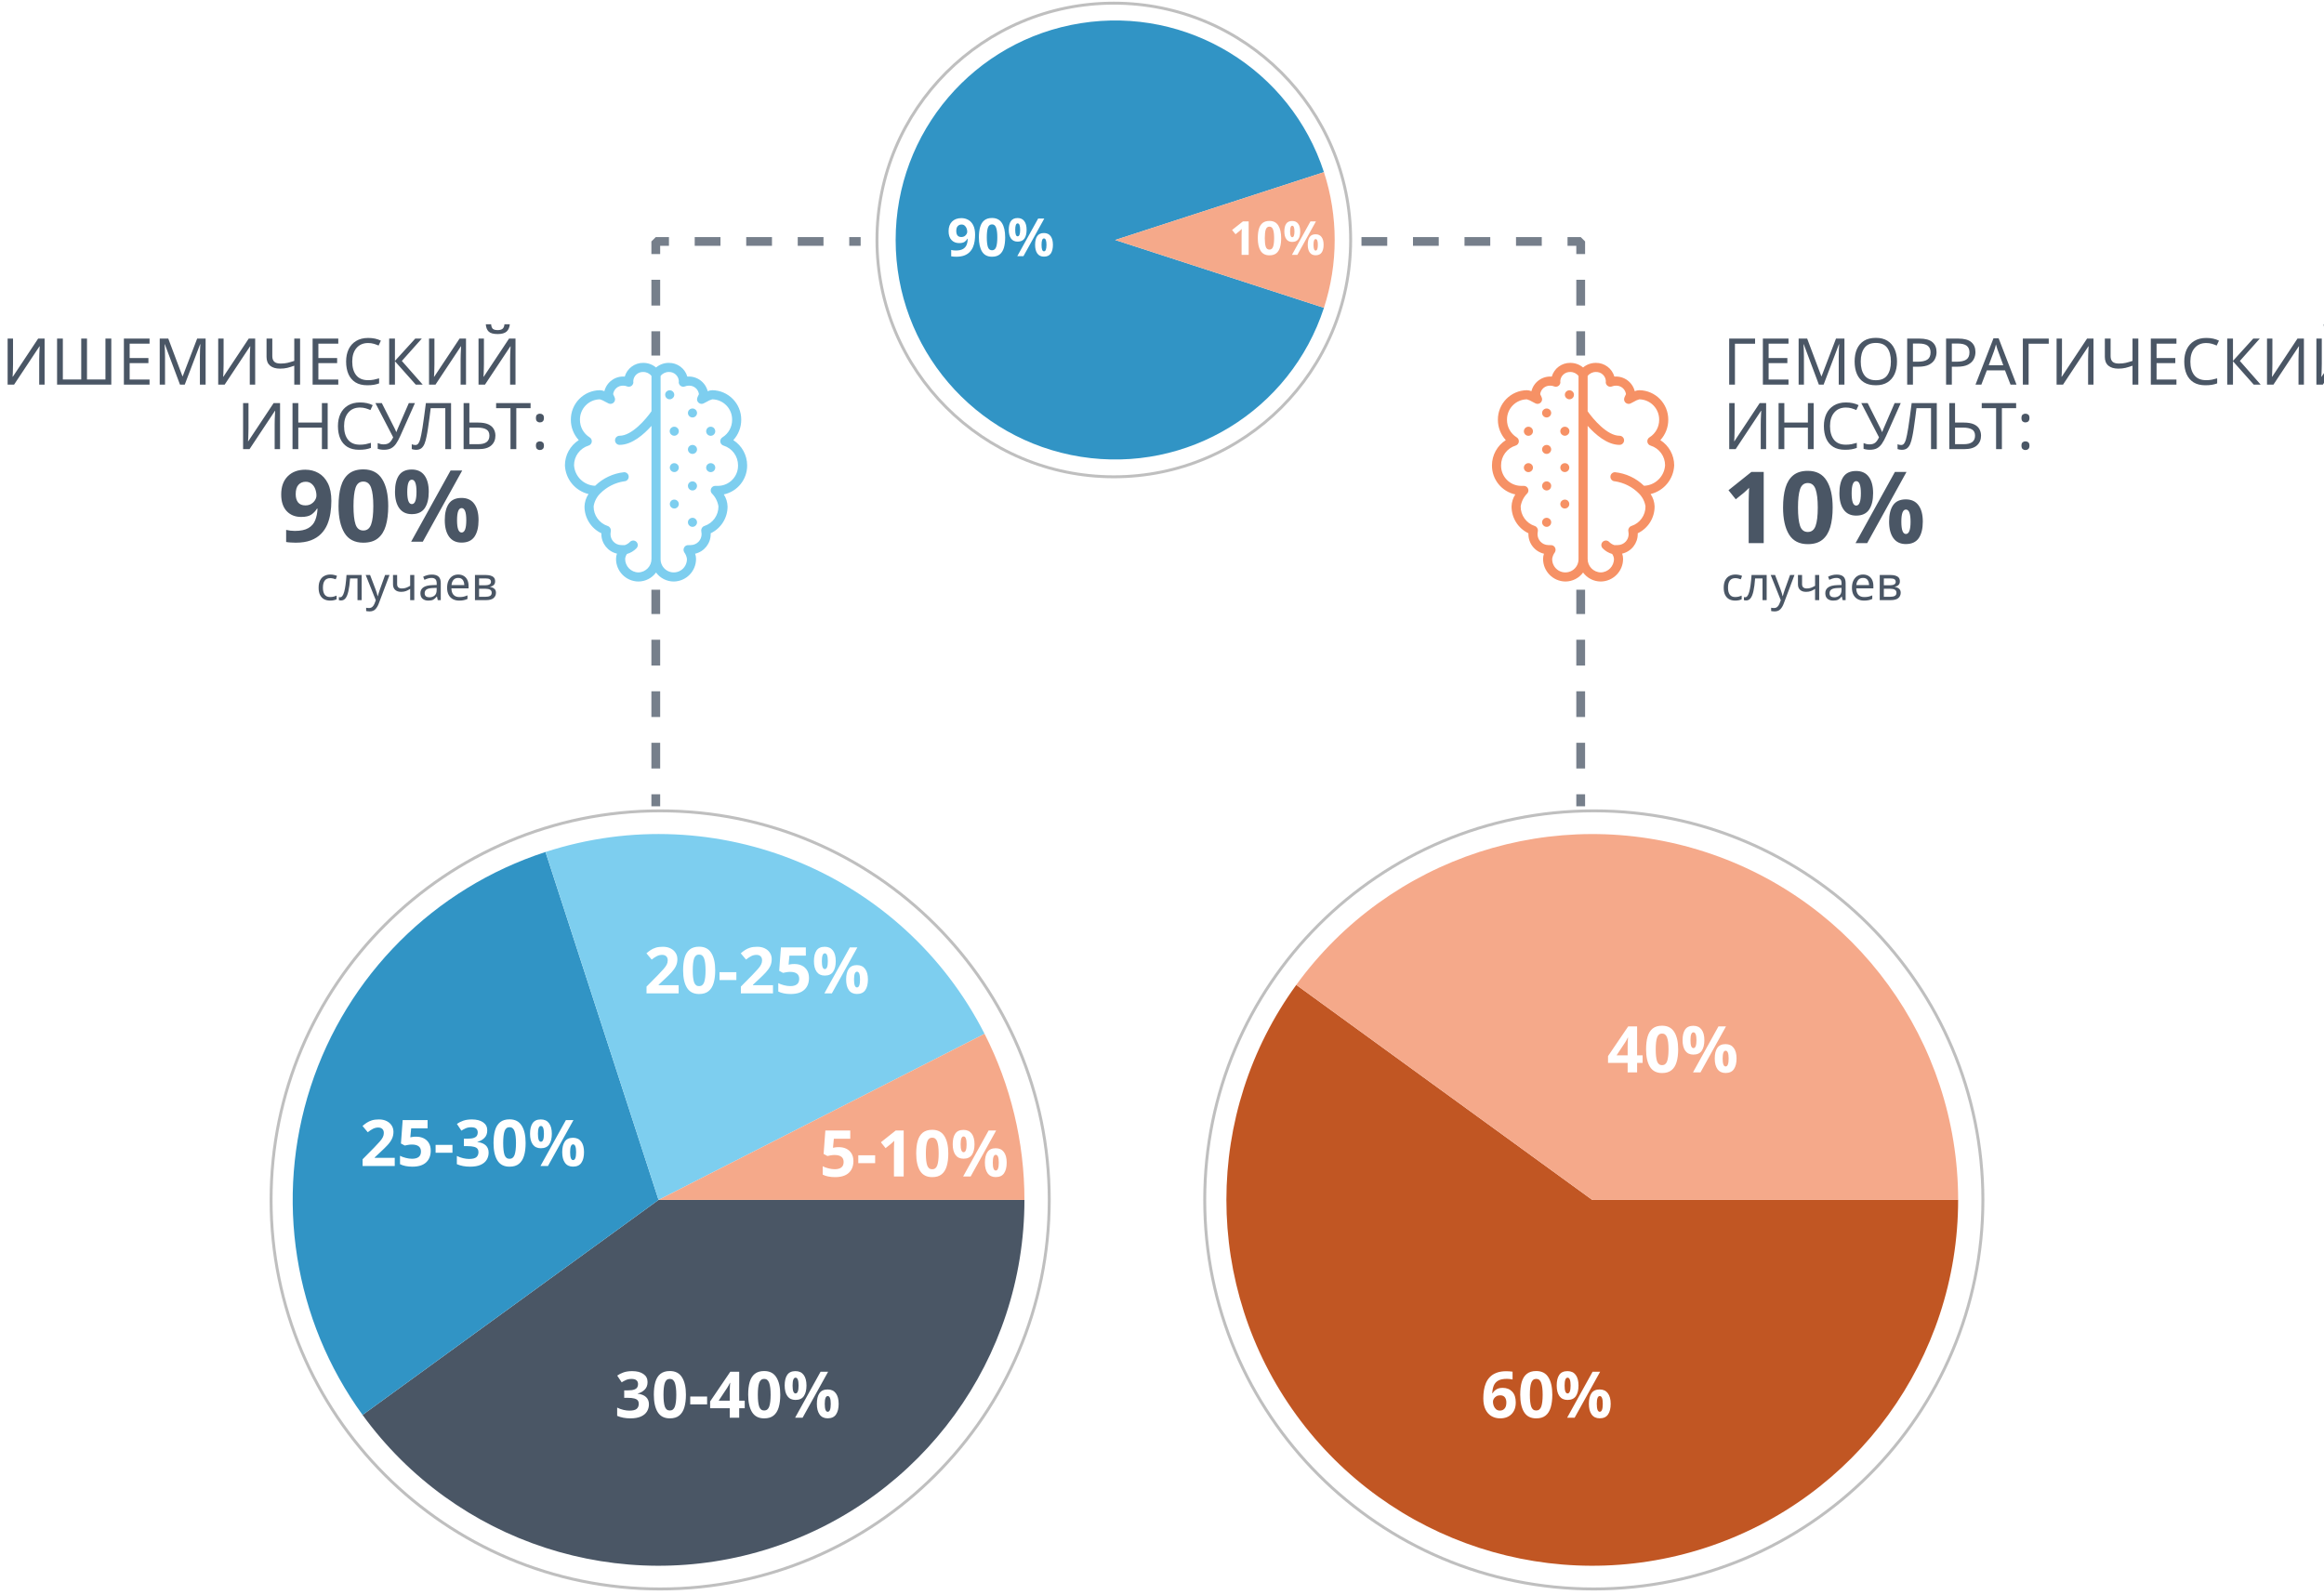
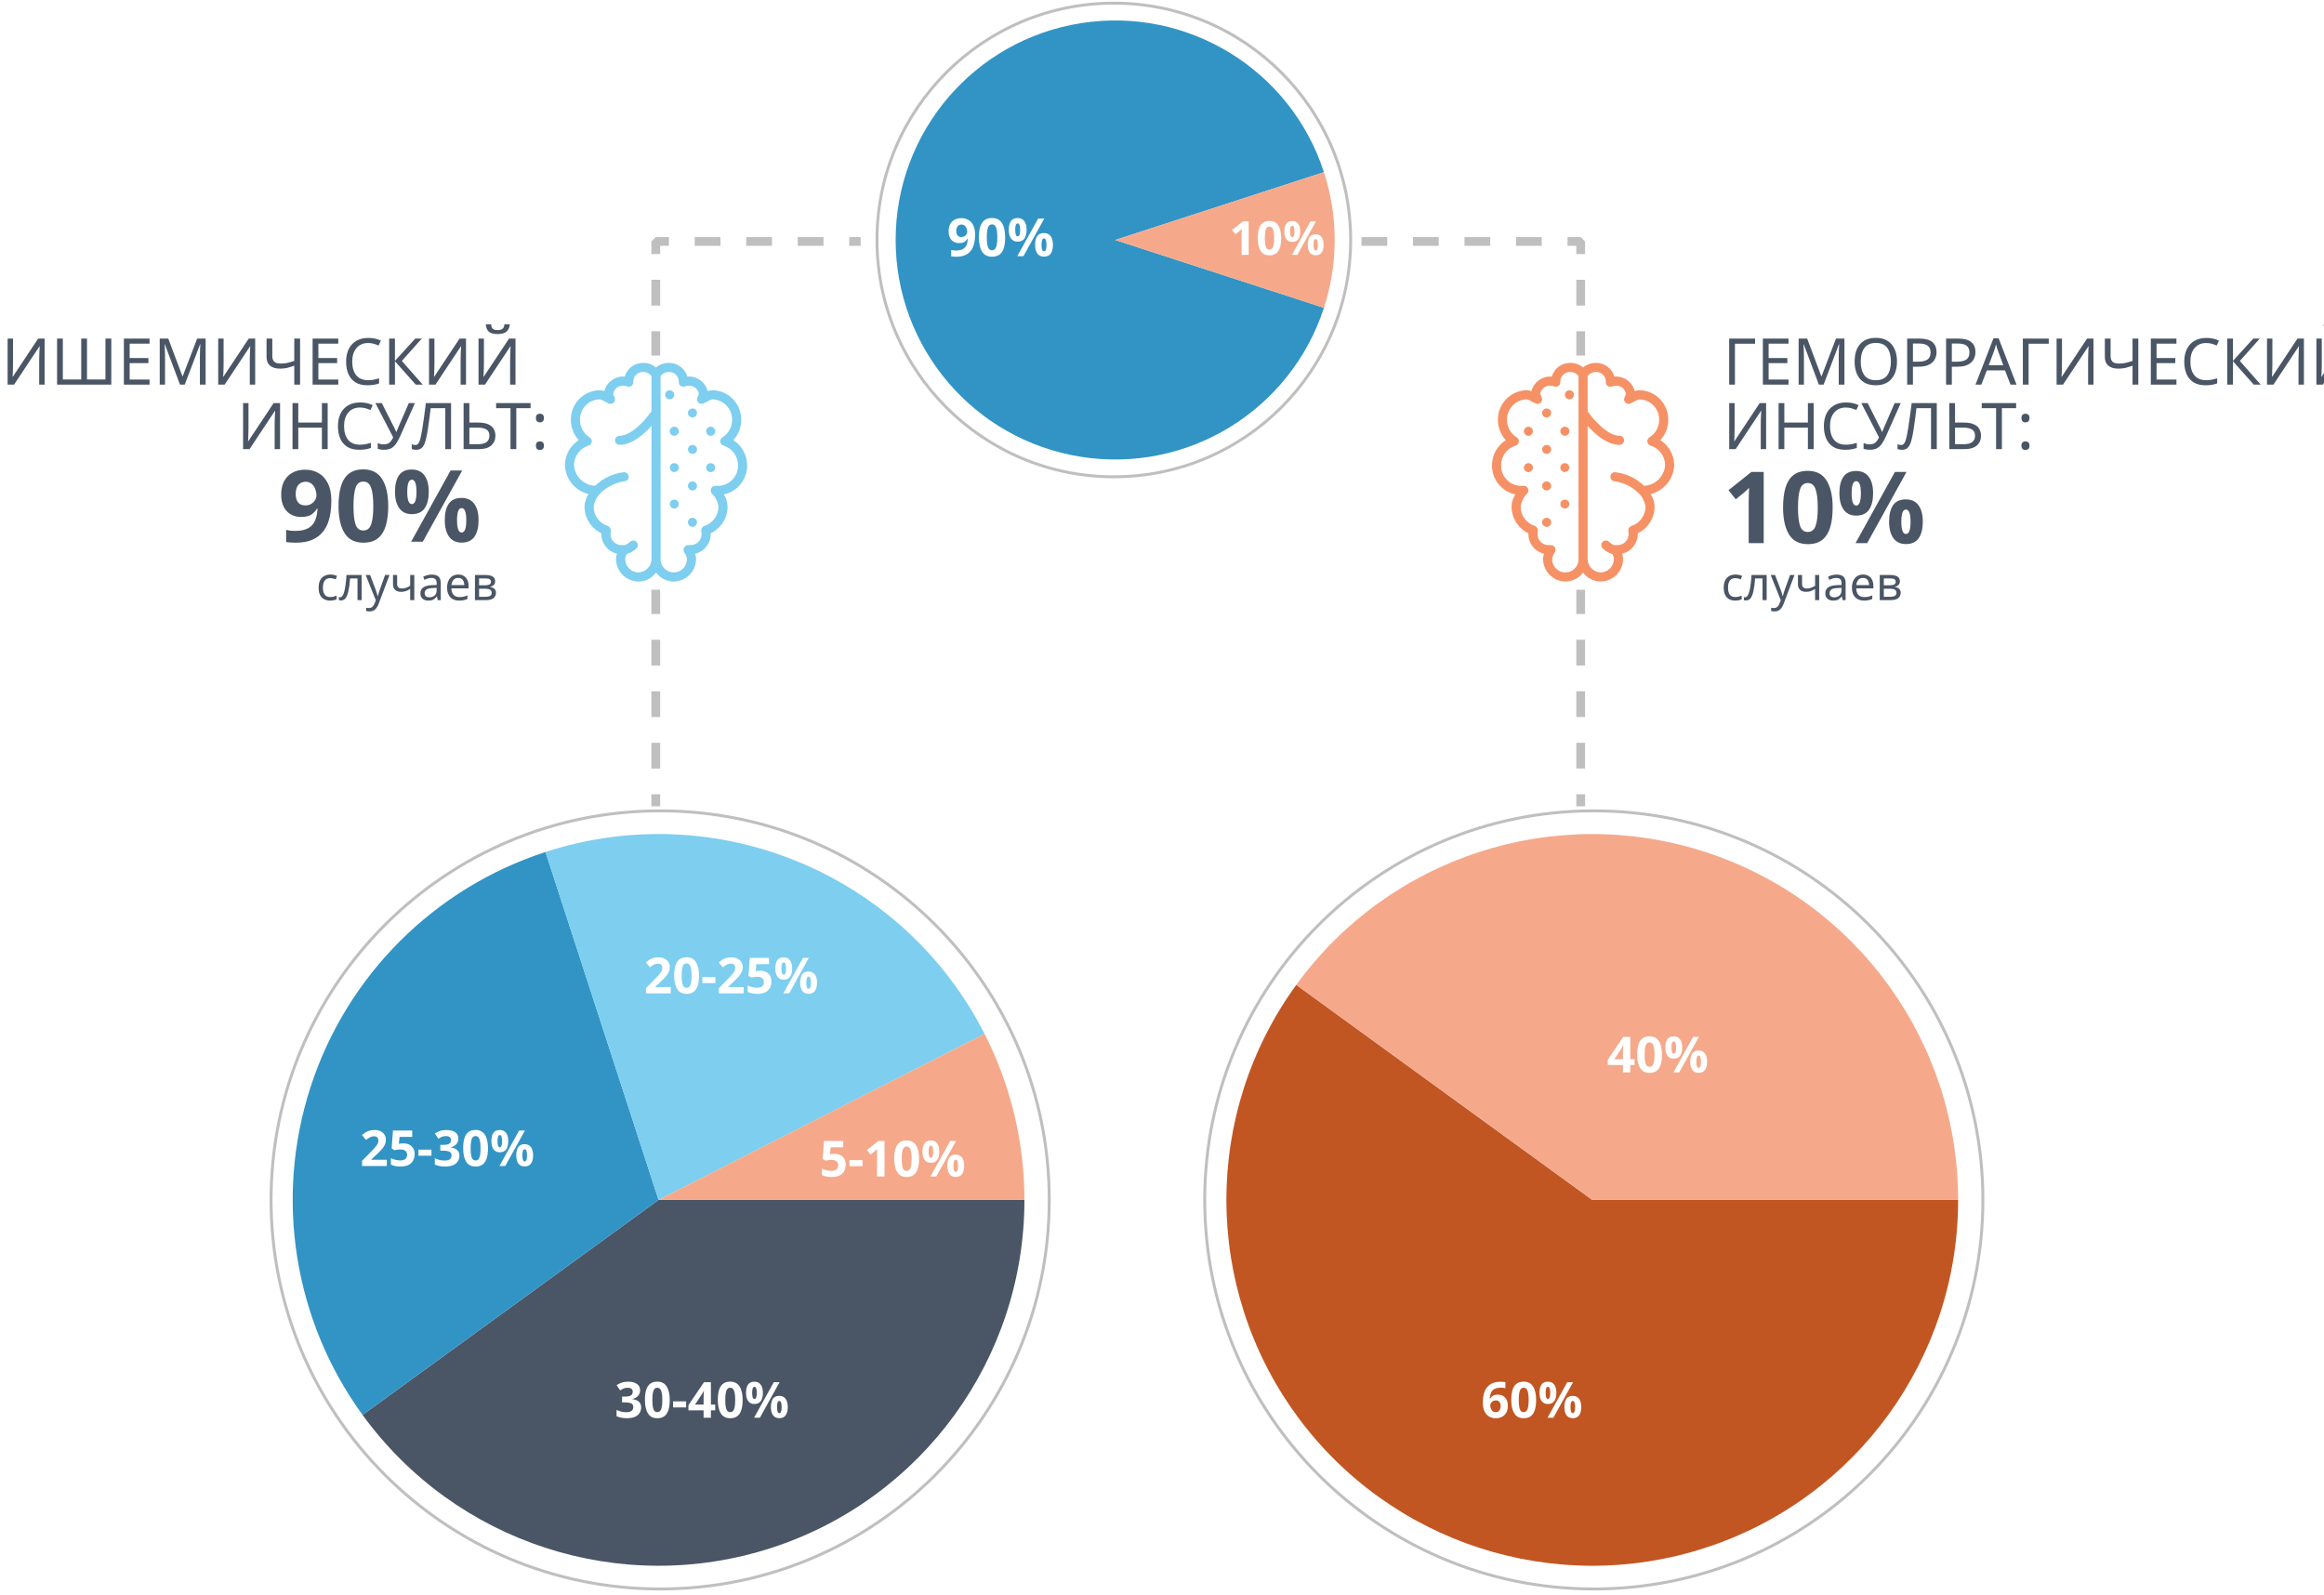
- <svg xmlns="http://www.w3.org/2000/svg" xmlns:xlink="http://www.w3.org/1999/xlink" viewBox="0 0 794 545">
+ <svg xmlns="http://www.w3.org/2000/svg" xmlns:xlink="http://www.w3.org/1999/xlink" viewBox="0 0 794 545" width="95%">
  <defs>
    <symbol id="brain" viewBox="0 0 736 737">
      <path d="M602.303,273.946 c15.686,-17.053 24.383,-39.383 24.363,-62.553 c0.477,-49.804 -39.442,-90.6 -89.245,-91.205 c-4.832,0.121 -9.602,1.124 -14.072,2.96 c-7.148,-28.246 -33.632,-47.214 -62.676,-44.89 C453.326,52.917 429.943,35.614 403.56,36 c-14.36,-0.056 -28.277,4.973 -39.285,14.196 C353.267,40.973 339.35,35.944 324.99,36 c-26.383,-0.386 -49.767,16.917 -57.113,42.259 c-29.062,-2.39 -55.583,16.606 -62.676,44.89 c-4.471,-1.836 -9.24,-2.839 -14.072,-2.96 c-49.803,0.605 -89.722,41.401 -89.245,91.205 c-0.02,23.17 8.678,45.5 24.363,62.553 c-26.53,16.962 -42.588,46.273 -42.602,77.763 c1.809,42.336 31.424,78.361 72.61,88.327 c-7.541,11.265 -11.793,24.409 -12.277,37.956 c-0.248,35.379 20.012,67.702 51.96,82.901 c-0.027,0.698 -0.041,1.411 -0.041,2.124 c-0.122,28.948 19.829,54.118 48.041,60.606 c-1.855,5.039 -2.824,10.361 -2.863,15.73 c-0.338,38.342 30.419,69.725 68.76,70.157 c21.503,-0.07 41.7,-10.329 54.44,-27.651 c12.74,17.322 32.938,27.581 54.44,27.651 c38.341,-0.433 69.098,-31.815 68.76,-70.157 c-0.037,-5.271 -0.968,-10.497 -2.754,-15.456 c28.231,-6.614 48.128,-31.886 47.932,-60.881 c0,-0.713 -0.014,-1.426 -0.041,-2.124 c31.949,-15.199 52.208,-47.522 51.961,-82.901 c-0.43,-13.078 -4.424,-25.791 -11.552,-36.764 c42.181,-8.981 72.224,-46.395 71.884,-89.52 C644.891,320.22 628.833,290.908 602.303,273.946 zM309.834,681.449 c-22.85,-0.416 -41.053,-19.244 -40.697,-42.095 c0.631,-5.261 2.512,-10.295 5.484,-14.681 c10.894,-3.123 20.811,-8.975 28.812,-17 c3.728,-3.356 5.379,-8.447 4.332,-13.353 s-4.634,-8.879 -9.406,-10.421 s-10.006,-0.419 -13.726,2.945 c-4.53,4.882 -10.239,8.516 -16.58,10.552 c-0.961,-0.066 -1.927,-0.032 -2.881,0.103 c-0.259,0.009 -0.492,-0.166 -0.75,-0.144 c-1.165,0.082 -3.028,0 -4.646,-0.041 l-2.986,-0.056 c-18.51,-0.419 -33.191,-15.732 -32.832,-34.242 c0.084,-3.049 0.404,-6.086 0.96,-9.085 c1.052,-6.818 -3.01,-13.39 -9.578,-15.498 c-26.067,-8.553 -43.588,-33.01 -43.301,-60.442 c2.329,-15.062 9.438,-28.979 20.278,-39.693 c19.897,-20.112 45.761,-33.259 73.735,-37.479 c7.75,0 14.031,-6.282 14.031,-14.032 c0,-7.749 -6.281,-14.031 -14.031,-14.031 c-33.65,3.521 -65.138,18.26 -89.396,41.845 c-34.519,-1.338 -62.502,-28.435 -64.95,-62.892 c-0.141,-27.918 17.989,-52.645 44.656,-60.908 c5.341,-1.567 9.249,-6.143 9.962,-11.663 c0.713,-5.52 -1.905,-10.938 -6.673,-13.81 c-18.619,-11.578 -29.873,-32.009 -29.708,-53.934 c-0.494,-34.312 26.872,-62.554 61.183,-63.142 c6.026,1.728 11.778,4.298 17.087,7.633 c3.796,2.097 7.304,4.001 10.168,5.248 c4.707,2.035 10.149,1.342 14.195,-1.809 c4.047,-3.15 6.054,-8.256 5.234,-13.319 c-0.752,-3.285 -1.97,-6.446 -3.617,-9.386 c-0.699,-1.48 -1.467,-3.056 -2.028,-4.33 c2.01,-15.455 15.508,-26.805 31.078,-26.131 c4.002,-0.054 7.972,0.72 11.661,2.274 c4.906,2.054 10.55,1.18 14.605,-2.262 c4.055,-3.442 5.835,-8.869 4.605,-14.044 c0.832,-16.248 14.618,-28.78 30.872,-28.063 c9.874,-0.1 19.223,4.438 25.254,12.257 v108.708 c-16.404,23.654 -60.172,75.476 -98.221,75.476 c-7.749,0 -14.031,6.282 -14.031,14.032 s6.282,14.031 14.031,14.031 c38.261,0 74.815,-32.342 98.221,-58.575 v409.363 C350.673,662.123 332.602,680.949 309.834,681.449 zM555.947,414.851 h-9.263 c-5.415,-0.003 -10.348,3.111 -12.676,8 c-2.327,4.89 -1.634,10.682 1.782,14.884 c11.042,10.853 18.306,24.965 20.719,40.258 c0.287,27.434 -17.234,51.89 -43.301,60.442 c-6.569,2.108 -10.631,8.68 -9.579,15.498 c0.556,2.999 0.877,6.036 0.961,9.085 c0.359,18.51 -14.322,33.823 -32.832,34.242 l-3.303,0.083 c-1.479,0.056 -3.261,0.068 -3.809,0.123 c-5.384,-0.64 -10.644,1.934 -13.442,6.577 c-2.923,4.737 -2.944,10.712 -0.056,15.471 c4.335,5.838 7.172,12.65 8.262,19.84 c0.561,14.853 -7.044,28.822 -19.821,36.415 s-28.683,7.593 -41.46,0 c-12.777,-7.592 -20.383,-21.562 -19.823,-36.414 V76.32 c6.031,-7.819 15.38,-12.357 25.254,-12.257 c16.276,-0.676 30.08,11.84 30.995,28.104 c-1.258,5.152 0.495,10.574 4.532,14.015 c4.037,3.44 9.669,4.311 14.556,2.25 c3.689,-1.554 7.659,-2.329 11.661,-2.274 c15.57,-0.673 29.068,10.676 31.078,26.131 c-0.562,1.274 -1.329,2.85 -2.028,4.33 c-1.647,2.94 -2.865,6.101 -3.617,9.386 c-0.819,5.062 1.188,10.168 5.234,13.319 c4.046,3.15 9.488,3.844 14.195,1.809 c2.864,-1.247 6.372,-3.151 10.167,-5.248 c5.309,-3.335 11.062,-5.905 17.088,-7.633 c34.312,0.587 61.677,28.829 61.183,63.142 c0.165,21.925 -11.089,42.356 -29.708,53.934 c-4.767,2.872 -7.386,8.291 -6.673,13.81 c0.713,5.52 4.621,10.096 9.962,11.663 c26.667,8.263 44.797,32.99 44.657,60.908 C617.41,385.94 590.177,414.179 555.947,414.851 L555.947,414.851 z" />
      <path d="M416.18,144.032 c2.694,-2.555 4.221,-6.105 4.221,-9.818 c0,-3.713 -1.526,-7.263 -4.221,-9.818 c-5.46,-5.331 -14.176,-5.331 -19.636,0 c-1.427,1.181 -2.495,2.738 -3.083,4.495 c-0.777,1.667 -1.162,3.491 -1.123,5.331 c-0.064,5.681 3.341,10.827 8.595,12.988 C406.187,149.371 412.228,148.112 416.18,144.032 L416.18,144.032 z" />
      <path d="M481.857,514.193 c-5.209,-2.144 -11.196,-0.926 -15.153,3.083 c-2.732,2.531 -4.262,6.103 -4.208,9.826 c-0.038,1.839 0.346,3.662 1.122,5.33 c0.585,1.755 1.653,3.309 3.083,4.481 c2.529,2.735 6.101,4.27 9.826,4.22 c1.841,0.06 3.669,-0.325 5.33,-1.122 c1.756,-0.59 3.309,-1.663 4.481,-3.097 c2.694,-2.555 4.22,-6.105 4.22,-9.818 s-1.525,-7.263 -4.22,-9.817 C485.165,515.849 483.612,514.778 481.857,514.193 z" />
      <path d="M466.701,405.025 c-1.427,1.181 -2.495,2.738 -3.083,4.495 c-0.777,1.667 -1.162,3.49 -1.123,5.33 c-0.096,6.396 4.147,12.047 10.315,13.741 c6.169,1.693 12.702,-0.998 15.887,-6.547 c3.185,-5.548 2.214,-12.547 -2.359,-17.02 C480.878,399.695 472.161,399.695 466.701,405.025 z" />
      <path d="M486.338,292.774 c-5.46,-5.331 -14.177,-5.331 -19.637,0 c-1.427,1.181 -2.495,2.738 -3.083,4.494 c-0.777,1.667 -1.162,3.491 -1.123,5.331 c0.118,7.665 6.366,13.816 14.031,13.816 c7.666,0 13.913,-6.151 14.031,-13.816 c0.032,-1.839 -0.351,-3.661 -1.122,-5.331 C488.843,295.51 487.77,293.954 486.338,292.774 L486.338,292.774 z" />
      <path d="M486.338,180.521 c-5.46,-5.331 -14.177,-5.331 -19.637,0 c-1.427,1.181 -2.495,2.738 -3.083,4.495 c-0.777,1.667 -1.162,3.491 -1.123,5.331 c0.118,7.665 6.366,13.815 14.031,13.815 c7.666,0 13.913,-6.151 14.031,-13.815 c0.032,-1.839 -0.351,-3.661 -1.122,-5.331 C488.843,183.258 487.77,181.702 486.338,180.521 L486.338,180.521 z" />
      <path d="M430.212,461.151 c-5.461,-5.33 -14.177,-5.33 -19.637,0 c-4.342,4.479 -5.164,11.305 -2.009,16.688 c3.154,5.382 9.511,8 15.541,6.4 c6.029,-1.6 10.253,-7.024 10.324,-13.263 c0.032,-1.839 -0.352,-3.661 -1.122,-5.33 C432.717,463.889 431.644,462.332 430.212,461.151 L430.212,461.151 z" />
      <path d="M542.464,348.899 c-5.46,-5.331 -14.177,-5.331 -19.637,0 c-1.427,1.181 -2.495,2.738 -3.083,4.495 c-0.777,1.667 -1.162,3.49 -1.123,5.33 c0.118,7.665 6.366,13.815 14.031,13.815 c7.666,0 13.913,-6.15 14.031,-13.815 c0.033,-1.839 -0.352,-3.661 -1.122,-5.33 C544.969,351.637 543.896,350.079 542.464,348.899 L542.464,348.899 z" />
      <path d="M430.212,348.899 c-5.46,-5.331 -14.177,-5.331 -19.637,0 c-4.342,4.479 -5.164,11.305 -2.009,16.688 c3.154,5.382 9.511,8 15.541,6.4 c6.029,-1.6 10.253,-7.024 10.324,-13.263 c0.032,-1.839 -0.352,-3.661 -1.122,-5.33 C432.717,351.637 431.644,350.079 430.212,348.899 L430.212,348.899 z" />
      <path d="M410.575,236.647 c-2.731,2.531 -4.261,6.102 -4.206,9.825 c-0.066,1.842 0.319,3.671 1.122,5.33 c0.585,1.755 1.653,3.308 3.083,4.481 c2.555,2.694 6.105,4.22 9.818,4.22 s7.263,-1.526 9.818,-4.22 c1.434,-1.172 2.508,-2.725 3.099,-4.481 c0.796,-1.661 1.182,-3.489 1.122,-5.33 c0.049,-3.725 -1.484,-7.296 -4.22,-9.825 C424.752,231.317 416.035,231.317 410.575,236.647 L410.575,236.647 z" />
      <path d="M522.827,236.647 c-4.079,3.991 -5.337,10.054 -3.183,15.338 c2.155,5.284 7.294,8.738 13.001,8.738 s10.846,-3.454 13.001,-8.738 c2.154,-5.284 0.896,-11.347 -3.183,-15.338 C537.004,231.317 528.288,231.317 522.827,236.647 L522.827,236.647 z" />
    </symbol>
  </defs>
  <use xlink:href="#brain" transform="matrix( 0.15, 0, 0, 0.15, 165, 120)" fill="#7dceef" />
  <use xlink:href="#brain" transform="matrix( -0.15, 0, 0, 0.15, 600, 120)" fill="#F69165" />
  <g>
-     <path fill-rule="evenodd" stroke="rgb(118, 127, 139)" stroke-width="3px" stroke-dasharray="8.3, 0.5, 0" stroke-linecap="butt" stroke-linejoin="bevel" fill="none" d="M224.049,121.500 L224.049,82.500 L294.042,82.500 " />
-     <path fill-rule="evenodd" stroke="rgb(118, 127, 139)" stroke-width="3px" stroke-dasharray="8.3, 0.5, 0" stroke-linecap="butt" stroke-linejoin="bevel" fill="none" d="M224.049,201.500 L224.049,275.500" />
-     <path fill-rule="evenodd" stroke="rgb(118, 127, 139)" stroke-width="3px" stroke-dasharray="8.3, 0.5, 0" stroke-linecap="butt" stroke-linejoin="bevel" fill="none" d="M540.049,121.500 L540.049,82.500 L464.042,82.500 " />
-     <path fill-rule="evenodd" stroke="rgb(118, 127, 139)" stroke-width="3px" stroke-dasharray="8.3, 0.5, 0" stroke-linecap="butt" stroke-linejoin="bevel" fill="none" d="M540.049,201.500 L540.049,275.500" />
+     <path fill-rule="evenodd" stroke="rgb(191, 191, 191)" stroke-width="3px" stroke-dasharray="8.3, 0.5, 0" stroke-linecap="butt" stroke-linejoin="bevel" fill="none" d="M224.049,121.500 L224.049,82.500 L294.042,82.500 " />
+     <path fill-rule="evenodd" stroke="rgb(191, 191, 191)" stroke-width="3px" stroke-dasharray="8.3, 0.5, 0" stroke-linecap="butt" stroke-linejoin="bevel" fill="none" d="M224.049,201.500 L224.049,275.500" />
+     <path fill-rule="evenodd" stroke="rgb(191, 191, 191)" stroke-width="3px" stroke-dasharray="8.3, 0.5, 0" stroke-linecap="butt" stroke-linejoin="bevel" fill="none" d="M540.049,121.500 L540.049,82.500 L464.042,82.500 " />
+     <path fill-rule="evenodd" stroke="rgb(191, 191, 191)" stroke-width="3px" stroke-dasharray="8.3, 0.5, 0" stroke-linecap="butt" stroke-linejoin="bevel" fill="none" d="M540.049,201.500 L540.049,275.500" />
  </g>
  <text font-family="Ubuntu" fill="rgb(74, 86, 101)" transform="matrix( 0.9986159, 0, 0, 1.001906,588.6412, 131.4238)" font-weight="300" font-size="22px">
    <tspan x="0">ГЕМОРРАГИЧЕСКИЙ</tspan>
    <tspan x="0" dy="22">ИНСУЛЬТ:</tspan>
  </text>
  <text font-family="Ubuntu" fill="rgb(74, 86, 101)" transform="matrix( 0.9986159, 0, 0, 1.001906,588.5478, 185.5886)" font-weight="bold" font-size="34px">
		10%
	</text>
  <text font-family="Ubuntu" fill="rgb(74, 86, 101)" transform="matrix( 0.9986159, 0, 0, 1.001906,588.0388, 205.0651)" font-weight="300" font-size="16px">
		случаев
	</text>
  <text font-family="Ubuntu" fill="rgb(74, 86, 101)" transform="matrix( 1.000635, 0, 0, 1.001906,0.448238, 131.4238)" font-weight="300" width="100" font-size="22px">
    <tspan x="0">ИШЕМИЧЕСКИЙ</tspan>
    <tspan dx="-103" dy="22">ИНСУЛЬТ:</tspan>
  </text>
  <text font-family="Ubuntu" fill="rgb(74, 86, 101)" transform="matrix( 1.000635, 0, 0, 1.001906,94.97809, 185.0886)" font-weight="bold" font-size="34px">
		90%
	</text>
  <text font-family="Ubuntu" fill="rgb(74, 86, 101)" transform="matrix( 1.000635, 0, 0, 1.001906,107.9822, 205.0651)" font-weight="300" font-size="16px">
		случаев
	</text>
  <g>
    <path d="M125,0A125,125 0 1,1 -101.127,-73.473L0,0Z" transform="translate(544,410)" fill="rgb(193,86,35)" />
    <path d="M-101.127,-73.473A125,125 0 0,1 125,0L0,0Z" transform="translate(544,410)" fill="rgb(245,169,138)" />
    <path fill-rule="evenodd" stroke="rgb(191, 191, 191)" stroke-width="1px" stroke-linecap="butt" stroke-linejoin="miter" fill="none" transform="translate(20,0)" d="M524.527,277.060 C597.942,277.060 657.458,336.580 657.458,410.000 C657.458,483.421 597.942,542.939 524.527,542.939 C451.111,542.939 391.596,483.421 391.596,410.000 C391.596,336.580 451.111,277.060 524.527,277.060 Z" />
-     <text font-family="Ubuntu" fill="rgb(255, 255, 255)" transform="matrix( 0.9994236, 0, 0, 1.000114,506.0121, 484.4269)" font-weight="bold" font-size="22px">
+     <text font-family="Ubuntu" fill="rgb(255, 255, 255)" transform="matrix( 0.9994236, 0, 0, 1.000114,506.0121, 484.4269)" font-weight="bold" font-size="17px">
			60%
		</text>
-     <text font-family="Ubuntu" fill="rgb(255, 255, 255)" transform="matrix( 0.9994236, 0, 0, 1.000114,549.0121, 366.4289)" font-weight="bold" font-size="22px">	
+     <text font-family="Ubuntu" fill="rgb(255, 255, 255)" transform="matrix( 0.9994236, 0, 0, 1.000114,549.0121, 366.4289)" font-weight="bold" font-size="17px">	
			40%
		</text>
  </g>
  <g>
    <path d="M125,0A125,125 0 0,1 -101.127,73.473L0,0Z" transform="translate(225,410)" fill="rgb(74,86,101)" />
    <path d="M-101.127,73.473A125,125 0 0,1 -38.627,-118.882L0,0Z" transform="translate(225,410)" fill="rgb(49,148,197)" />
    <path d="M-38.627,-118.882A125,125 0 0,1 111.376,-56.749L0,0Z" transform="translate(225,410)" fill="rgb(125,206,239)" />
    <path d="M111.376,-56.749A125,125 0 0,1 125,0L0,0Z" transform="translate(225,410)" fill="rgb(245,169,138)" />
    <path fill-rule="evenodd" stroke="rgb(191, 191, 191)" stroke-width="1px" stroke-linecap="butt" stroke-linejoin="miter" fill="none" d="M225.546,277.060 C298.962,277.060 358.477,336.580 358.477,410.000 C358.477,483.421 298.962,542.939 225.546,542.939 C152.131,542.939 92.615,483.421 92.615,410.000 C92.615,336.580 152.131,277.060 225.546,277.060 Z" />
-     <text font-family="Ubuntu" fill="rgb(255, 255, 255)" transform="matrix( 0.9994236, 0, 0, 1.000114,210.0121, 484.4269)" font-weight="bold" font-size="22px">
+     <text font-family="Ubuntu" fill="rgb(255, 255, 255)" transform="matrix( 0.9994236, 0, 0, 1.000114,210.0121, 484.4269)" font-weight="bold" font-size="17px">
			30-40%
		</text>
-     <text font-family="Ubuntu" fill="rgb(255, 255, 255)" transform="matrix( 0.9994236, 0, 0, 1.000114,123.0121, 398.4269)" font-weight="bold" font-size="22px">
+     <text font-family="Ubuntu" fill="rgb(255, 255, 255)" transform="matrix( 0.9994236, 0, 0, 1.000114,123.0121, 398.4269)" font-weight="bold" font-size="17px">
			25-30%
		</text>
-     <text font-family="Ubuntu" fill="rgb(255, 255, 255)" transform="matrix( 0.9994236, 0, 0, 1.000114,220.0121, 339.4289)" font-weight="bold" font-size="22px">
+     <text font-family="Ubuntu" fill="rgb(255, 255, 255)" transform="matrix( 0.9994236, 0, 0, 1.000114,220.0121, 339.4289)" font-weight="bold" font-size="17px">
			20-25%
		</text>
-     <text font-family="Ubuntu" fill="rgb(255, 255, 255)" transform="matrix( 0.9994236, 0, 0, 1.000114,280, 402)" font-weight="bold" font-size="22px">
+     <text font-family="Ubuntu" fill="rgb(255, 255, 255)" transform="matrix( 0.9994236, 0, 0, 1.000114,280, 402)" font-weight="bold" font-size="17px">
			5-10%
		</text>
  </g>
  <g>
    <path d="M71.329,23.176A75,75 0 1,1 71.329,-23.176L0,0Z" transform="translate(381,82)" fill="rgb(49,148,197)" />
    <path d="M71.329,-23.176A75,75 0 0,1 71.329,23.176L0,0Z" transform="translate(381,82)" fill="rgb(245,169,138)" />
    <path fill-rule="evenodd" stroke="rgb(191, 191, 191)" stroke-width="1px" stroke-linecap="butt" stroke-linejoin="miter" fill="none" d="M380.536,1.079 C425.224,1.079 461.451,37.309 461.451,82.000 C461.451,126.690 425.224,162.920 380.536,162.920 C335.848,162.920 299.622,126.690 299.622,82.000 C299.622,37.309 335.848,1.079 380.536,1.079 Z" />
    <text font-family="Ubuntu" fill="rgb(255, 255, 255)" transform="matrix( 0.9994236, 0, 0, 1.000114,420.0092, 87.08521)" font-weight="bold" font-size="15.998px">
			10%
		</text>
    <text font-family="Ubuntu" fill="rgb(255, 255, 255)" transform="matrix( 0.9994236, 0, 0, 1.000114,323.5101, 87.53309)" font-weight="bold" font-size="17.998px">
			90%
		</text>
  </g>
</svg>
